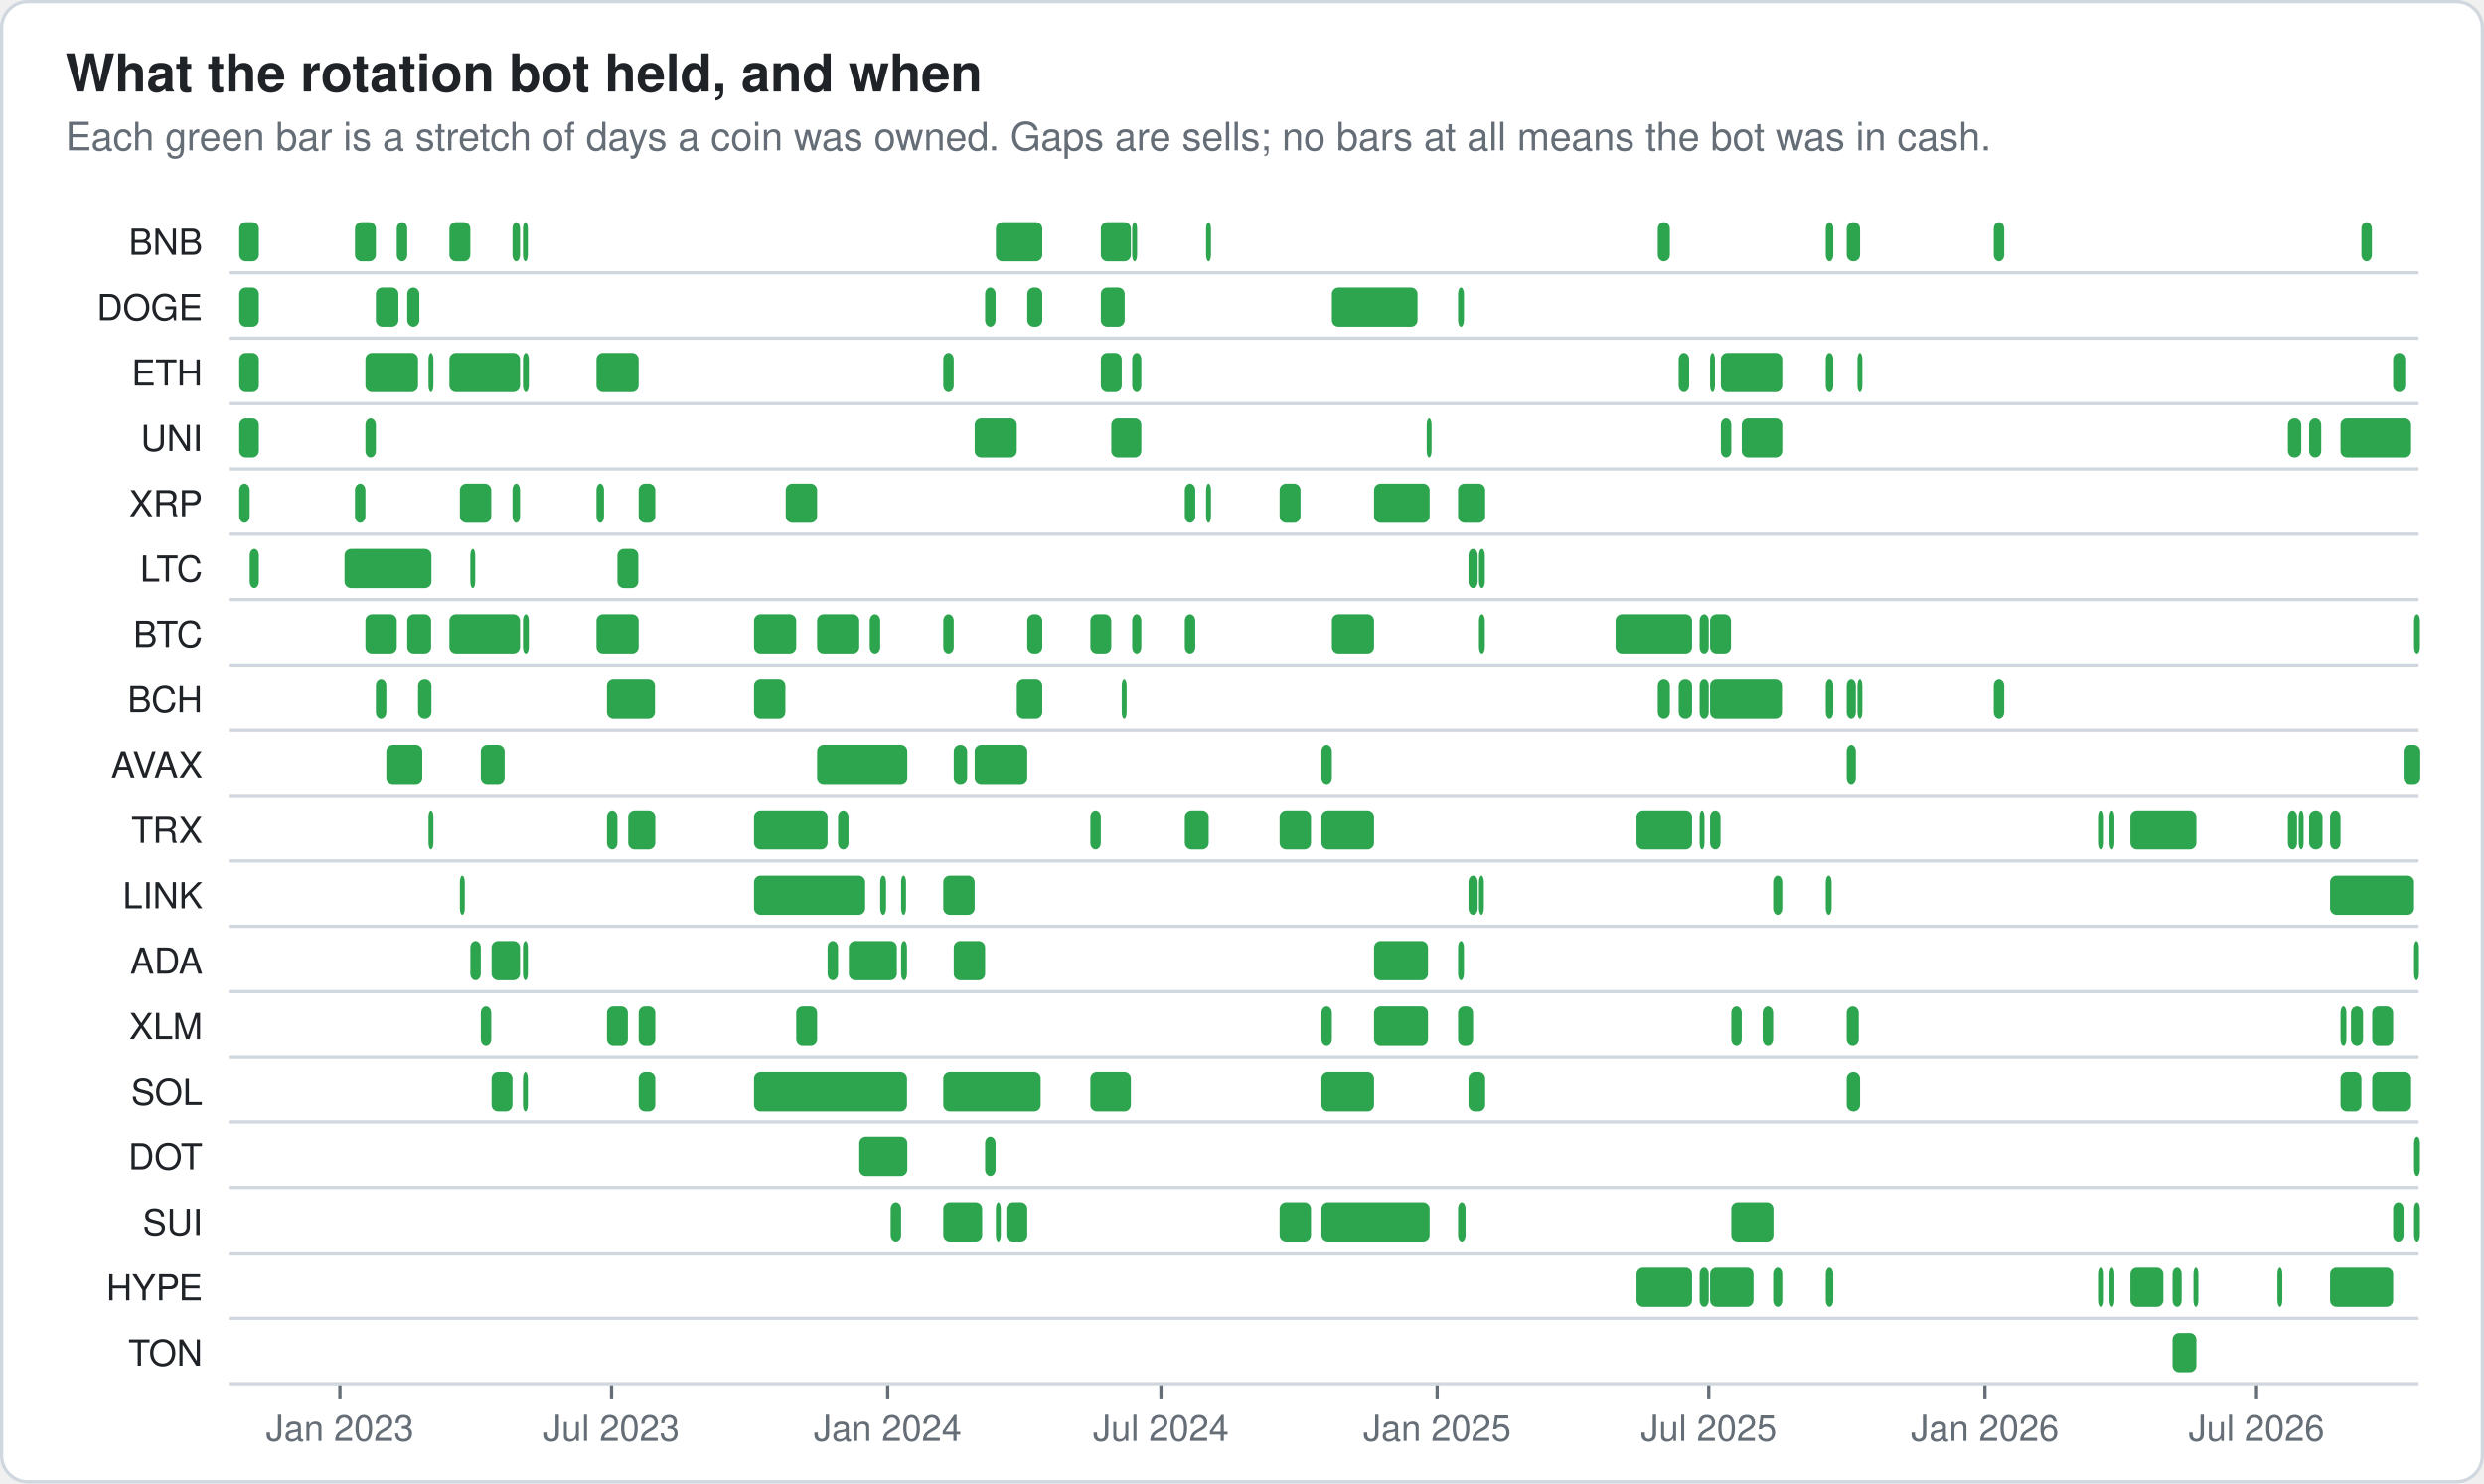
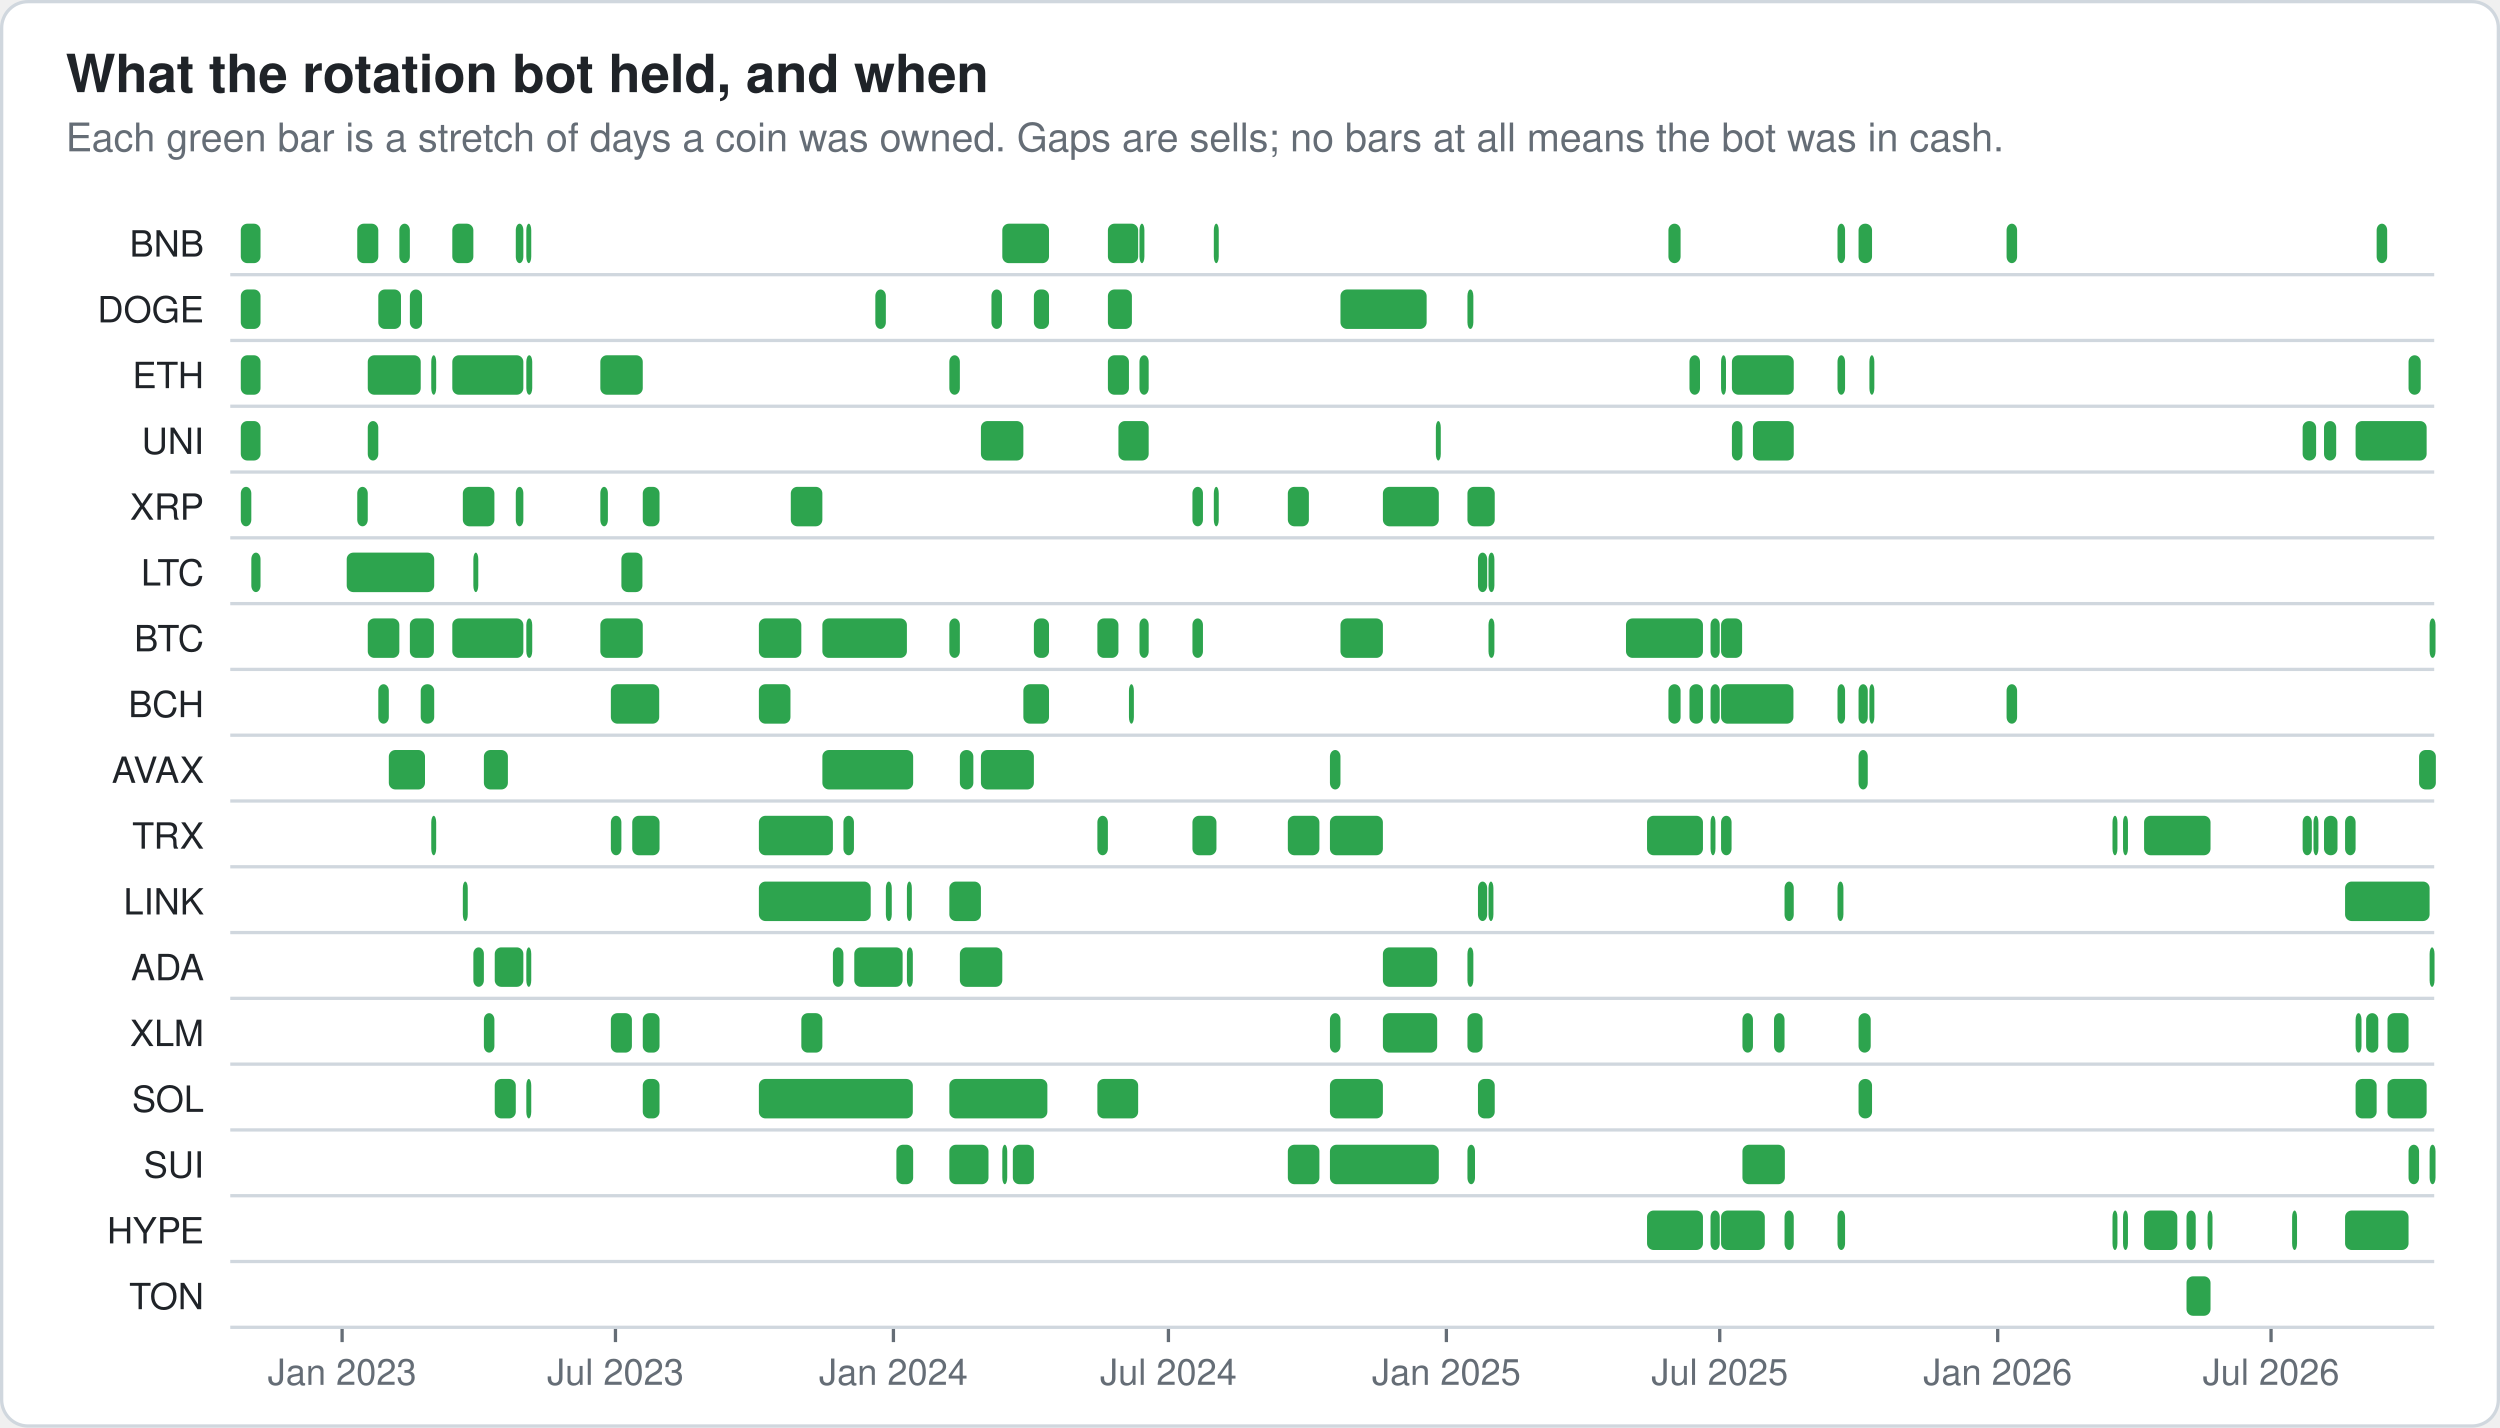
- <svg xmlns="http://www.w3.org/2000/svg" width="760" height="454" viewBox="0 0 760 454" font-family="Helvetica, Arial, sans-serif">
-   <rect x="0.5" y="0.5" width="759" height="453" rx="8" fill="#ffffff" stroke="#d0d7de" />
+ <svg xmlns="http://www.w3.org/2000/svg" width="760" height="434" viewBox="0 0 760 434" font-family="Helvetica, Arial, sans-serif">
+   <rect x="0.5" y="0.5" width="759" height="433" rx="8" fill="#ffffff" stroke="#d0d7de" />
  <text x="20" y="28" font-size="16" font-weight="bold" fill="#1f2328">What the rotation bot held, and when</text>
  <text x="20" y="46" font-size="12" fill="#656d76">Each green bar is a stretch of days a coin was owned. Gaps are sells; no bars at all means the bot was in cash.</text>
  <text x="62" y="78" font-size="11" text-anchor="end" fill="#1f2328">BNB</text>
  <line x1="70" y1="83.5" x2="740" y2="83.5" stroke="#d0d7de" />
  <rect x="73.2" y="68" width="6.0" height="12" rx="2" fill="#2da44e" />
  <rect x="108.6" y="68" width="6.4" height="12" rx="2" fill="#2da44e" />
  <rect x="121.4" y="68" width="3.2" height="12" rx="2" fill="#2da44e" />
  <rect x="137.5" y="68" width="6.4" height="12" rx="2" fill="#2da44e" />
  <rect x="156.8" y="68" width="2.3" height="12" rx="2" fill="#2da44e" />
  <rect x="160.0" y="68" width="1.5" height="12" rx="2" fill="#2da44e" />
  <rect x="304.7" y="68" width="14.2" height="12" rx="2" fill="#2da44e" />
  <rect x="336.8" y="68" width="9.2" height="12" rx="2" fill="#2da44e" />
  <rect x="346.4" y="68" width="1.5" height="12" rx="2" fill="#2da44e" />
  <rect x="369.0" y="68" width="1.5" height="12" rx="2" fill="#2da44e" />
  <rect x="507.2" y="68" width="3.7" height="12" rx="2" fill="#2da44e" />
  <rect x="558.6" y="68" width="2.3" height="12" rx="2" fill="#2da44e" />
  <rect x="565.0" y="68" width="4.1" height="12" rx="2" fill="#2da44e" />
  <rect x="610.0" y="68" width="3.2" height="12" rx="2" fill="#2da44e" />
  <rect x="722.5" y="68" width="3.2" height="12" rx="2" fill="#2da44e" />
  <text x="62" y="98" font-size="11" text-anchor="end" fill="#1f2328">DOGE</text>
  <line x1="70" y1="103.5" x2="740" y2="103.5" stroke="#d0d7de" />
  <rect x="73.2" y="88" width="6.0" height="12" rx="2" fill="#2da44e" />
  <rect x="115.0" y="88" width="6.9" height="12" rx="2" fill="#2da44e" />
  <rect x="124.6" y="88" width="3.7" height="12" rx="2" fill="#2da44e" />
+   <rect x="266.1" y="88" width="3.2" height="12" rx="2" fill="#2da44e" />
  <rect x="301.4" y="88" width="3.2" height="12" rx="2" fill="#2da44e" />
  <rect x="314.3" y="88" width="4.6" height="12" rx="2" fill="#2da44e" />
  <rect x="336.8" y="88" width="7.3" height="12" rx="2" fill="#2da44e" />
  <rect x="407.5" y="88" width="26.2" height="12" rx="2" fill="#2da44e" />
  <rect x="446.1" y="88" width="1.8" height="12" rx="2" fill="#2da44e" />
  <text x="62" y="118" font-size="11" text-anchor="end" fill="#1f2328">ETH</text>
  <line x1="70" y1="123.5" x2="740" y2="123.5" stroke="#d0d7de" />
  <rect x="73.2" y="108" width="6.0" height="12" rx="2" fill="#2da44e" />
  <rect x="111.8" y="108" width="16.1" height="12" rx="2" fill="#2da44e" />
  <rect x="131.1" y="108" width="1.5" height="12" rx="2" fill="#2da44e" />
  <rect x="137.5" y="108" width="21.6" height="12" rx="2" fill="#2da44e" />
  <rect x="160.0" y="108" width="1.8" height="12" rx="2" fill="#2da44e" />
  <rect x="182.5" y="108" width="12.9" height="12" rx="2" fill="#2da44e" />
  <rect x="288.6" y="108" width="3.2" height="12" rx="2" fill="#2da44e" />
  <rect x="336.8" y="108" width="6.4" height="12" rx="2" fill="#2da44e" />
  <rect x="346.4" y="108" width="2.8" height="12" rx="2" fill="#2da44e" />
  <rect x="513.6" y="108" width="3.2" height="12" rx="2" fill="#2da44e" />
  <rect x="523.2" y="108" width="1.5" height="12" rx="2" fill="#2da44e" />
  <rect x="526.5" y="108" width="18.8" height="12" rx="2" fill="#2da44e" />
  <rect x="558.6" y="108" width="2.3" height="12" rx="2" fill="#2da44e" />
  <rect x="568.3" y="108" width="1.5" height="12" rx="2" fill="#2da44e" />
  <rect x="732.2" y="108" width="3.7" height="12" rx="2" fill="#2da44e" />
  <text x="62" y="138" font-size="11" text-anchor="end" fill="#1f2328">UNI</text>
  <line x1="70" y1="143.5" x2="740" y2="143.5" stroke="#d0d7de" />
  <rect x="73.2" y="128" width="6.0" height="12" rx="2" fill="#2da44e" />
  <rect x="111.8" y="128" width="3.2" height="12" rx="2" fill="#2da44e" />
  <rect x="298.2" y="128" width="12.9" height="12" rx="2" fill="#2da44e" />
  <rect x="340.0" y="128" width="9.2" height="12" rx="2" fill="#2da44e" />
  <rect x="436.5" y="128" width="1.5" height="12" rx="2" fill="#2da44e" />
  <rect x="526.5" y="128" width="3.2" height="12" rx="2" fill="#2da44e" />
  <rect x="532.9" y="128" width="12.4" height="12" rx="2" fill="#2da44e" />
  <rect x="700.0" y="128" width="4.1" height="12" rx="2" fill="#2da44e" />
  <rect x="706.5" y="128" width="3.7" height="12" rx="2" fill="#2da44e" />
  <rect x="716.1" y="128" width="21.6" height="12" rx="2" fill="#2da44e" />
  <text x="62" y="158" font-size="11" text-anchor="end" fill="#1f2328">XRP</text>
  <line x1="70" y1="163.5" x2="740" y2="163.5" stroke="#d0d7de" />
  <rect x="73.2" y="148" width="3.2" height="12" rx="2" fill="#2da44e" />
  <rect x="108.6" y="148" width="3.2" height="12" rx="2" fill="#2da44e" />
  <rect x="140.7" y="148" width="9.6" height="12" rx="2" fill="#2da44e" />
  <rect x="156.8" y="148" width="2.3" height="12" rx="2" fill="#2da44e" />
  <rect x="182.5" y="148" width="2.3" height="12" rx="2" fill="#2da44e" />
  <rect x="195.4" y="148" width="5.1" height="12" rx="2" fill="#2da44e" />
  <rect x="240.4" y="148" width="9.6" height="12" rx="2" fill="#2da44e" />
  <rect x="362.5" y="148" width="3.2" height="12" rx="2" fill="#2da44e" />
  <rect x="369.0" y="148" width="1.5" height="12" rx="2" fill="#2da44e" />
  <rect x="391.5" y="148" width="6.4" height="12" rx="2" fill="#2da44e" />
  <rect x="420.4" y="148" width="17.0" height="12" rx="2" fill="#2da44e" />
  <rect x="446.1" y="148" width="8.3" height="12" rx="2" fill="#2da44e" />
  <text x="62" y="178" font-size="11" text-anchor="end" fill="#1f2328">LTC</text>
  <line x1="70" y1="183.5" x2="740" y2="183.5" stroke="#d0d7de" />
  <rect x="76.4" y="168" width="2.8" height="12" rx="2" fill="#2da44e" />
  <rect x="105.4" y="168" width="26.6" height="12" rx="2" fill="#2da44e" />
  <rect x="143.9" y="168" width="1.5" height="12" rx="2" fill="#2da44e" />
  <rect x="188.9" y="168" width="6.4" height="12" rx="2" fill="#2da44e" />
  <rect x="449.3" y="168" width="2.8" height="12" rx="2" fill="#2da44e" />
  <rect x="452.5" y="168" width="1.8" height="12" rx="2" fill="#2da44e" />
  <text x="62" y="198" font-size="11" text-anchor="end" fill="#1f2328">BTC</text>
  <line x1="70" y1="203.5" x2="740" y2="203.5" stroke="#d0d7de" />
  <rect x="111.8" y="188" width="9.6" height="12" rx="2" fill="#2da44e" />
  <rect x="124.6" y="188" width="7.3" height="12" rx="2" fill="#2da44e" />
  <rect x="137.5" y="188" width="21.6" height="12" rx="2" fill="#2da44e" />
  <rect x="160.0" y="188" width="1.8" height="12" rx="2" fill="#2da44e" />
  <rect x="182.5" y="188" width="12.9" height="12" rx="2" fill="#2da44e" />
  <rect x="230.7" y="188" width="12.9" height="12" rx="2" fill="#2da44e" />
-   <rect x="250.0" y="188" width="12.9" height="12" rx="2" fill="#2da44e" />
-   <rect x="266.1" y="188" width="3.2" height="12" rx="2" fill="#2da44e" />
+   <rect x="250.0" y="188" width="25.7" height="12" rx="2" fill="#2da44e" />
  <rect x="288.6" y="188" width="3.2" height="12" rx="2" fill="#2da44e" />
  <rect x="314.3" y="188" width="4.6" height="12" rx="2" fill="#2da44e" />
  <rect x="333.6" y="188" width="6.4" height="12" rx="2" fill="#2da44e" />
  <rect x="346.4" y="188" width="2.8" height="12" rx="2" fill="#2da44e" />
  <rect x="362.5" y="188" width="3.2" height="12" rx="2" fill="#2da44e" />
  <rect x="407.5" y="188" width="12.9" height="12" rx="2" fill="#2da44e" />
  <rect x="452.5" y="188" width="1.8" height="12" rx="2" fill="#2da44e" />
  <rect x="494.3" y="188" width="23.4" height="12" rx="2" fill="#2da44e" />
  <rect x="520.0" y="188" width="2.8" height="12" rx="2" fill="#2da44e" />
  <rect x="523.2" y="188" width="6.4" height="12" rx="2" fill="#2da44e" />
  <rect x="738.6" y="188" width="1.8" height="12" rx="2" fill="#2da44e" />
  <text x="62" y="218" font-size="11" text-anchor="end" fill="#1f2328">BCH</text>
  <line x1="70" y1="223.5" x2="740" y2="223.5" stroke="#d0d7de" />
  <rect x="115.0" y="208" width="3.2" height="12" rx="2" fill="#2da44e" />
  <rect x="127.9" y="208" width="4.1" height="12" rx="2" fill="#2da44e" />
  <rect x="185.7" y="208" width="14.7" height="12" rx="2" fill="#2da44e" />
  <rect x="230.7" y="208" width="9.6" height="12" rx="2" fill="#2da44e" />
  <rect x="311.1" y="208" width="7.8" height="12" rx="2" fill="#2da44e" />
  <rect x="343.2" y="208" width="1.5" height="12" rx="2" fill="#2da44e" />
  <rect x="507.2" y="208" width="3.7" height="12" rx="2" fill="#2da44e" />
  <rect x="513.6" y="208" width="4.1" height="12" rx="2" fill="#2da44e" />
  <rect x="520.0" y="208" width="2.8" height="12" rx="2" fill="#2da44e" />
  <rect x="523.2" y="208" width="22.0" height="12" rx="2" fill="#2da44e" />
  <rect x="558.6" y="208" width="2.3" height="12" rx="2" fill="#2da44e" />
  <rect x="565.0" y="208" width="2.8" height="12" rx="2" fill="#2da44e" />
  <rect x="568.3" y="208" width="1.5" height="12" rx="2" fill="#2da44e" />
  <rect x="610.0" y="208" width="3.2" height="12" rx="2" fill="#2da44e" />
  <text x="62" y="238" font-size="11" text-anchor="end" fill="#1f2328">AVAX</text>
  <line x1="70" y1="243.5" x2="740" y2="243.5" stroke="#d0d7de" />
  <rect x="118.2" y="228" width="11.0" height="12" rx="2" fill="#2da44e" />
  <rect x="147.1" y="228" width="7.3" height="12" rx="2" fill="#2da44e" />
  <rect x="250.0" y="228" width="27.6" height="12" rx="2" fill="#2da44e" />
  <rect x="291.8" y="228" width="4.1" height="12" rx="2" fill="#2da44e" />
  <rect x="298.2" y="228" width="16.1" height="12" rx="2" fill="#2da44e" />
  <rect x="404.3" y="228" width="3.2" height="12" rx="2" fill="#2da44e" />
  <rect x="565.0" y="228" width="2.8" height="12" rx="2" fill="#2da44e" />
  <rect x="735.4" y="228" width="5.1" height="12" rx="2" fill="#2da44e" />
  <text x="62" y="258" font-size="11" text-anchor="end" fill="#1f2328">TRX</text>
  <line x1="70" y1="263.5" x2="740" y2="263.5" stroke="#d0d7de" />
  <rect x="131.1" y="248" width="1.5" height="12" rx="2" fill="#2da44e" />
  <rect x="185.7" y="248" width="3.2" height="12" rx="2" fill="#2da44e" />
  <rect x="192.2" y="248" width="8.3" height="12" rx="2" fill="#2da44e" />
  <rect x="230.7" y="248" width="22.5" height="12" rx="2" fill="#2da44e" />
  <rect x="256.4" y="248" width="3.2" height="12" rx="2" fill="#2da44e" />
  <rect x="333.6" y="248" width="3.2" height="12" rx="2" fill="#2da44e" />
  <rect x="362.5" y="248" width="7.3" height="12" rx="2" fill="#2da44e" />
  <rect x="391.5" y="248" width="9.6" height="12" rx="2" fill="#2da44e" />
  <rect x="404.3" y="248" width="16.1" height="12" rx="2" fill="#2da44e" />
  <rect x="500.7" y="248" width="17.0" height="12" rx="2" fill="#2da44e" />
  <rect x="520.0" y="248" width="1.5" height="12" rx="2" fill="#2da44e" />
  <rect x="523.2" y="248" width="3.2" height="12" rx="2" fill="#2da44e" />
  <rect x="642.2" y="248" width="1.5" height="12" rx="2" fill="#2da44e" />
  <rect x="645.4" y="248" width="1.5" height="12" rx="2" fill="#2da44e" />
  <rect x="651.8" y="248" width="20.2" height="12" rx="2" fill="#2da44e" />
  <rect x="700.0" y="248" width="2.8" height="12" rx="2" fill="#2da44e" />
  <rect x="703.3" y="248" width="1.5" height="12" rx="2" fill="#2da44e" />
  <rect x="706.5" y="248" width="4.1" height="12" rx="2" fill="#2da44e" />
  <rect x="712.9" y="248" width="3.2" height="12" rx="2" fill="#2da44e" />
  <text x="62" y="278" font-size="11" text-anchor="end" fill="#1f2328">LINK</text>
  <line x1="70" y1="283.5" x2="740" y2="283.5" stroke="#d0d7de" />
  <rect x="140.7" y="268" width="1.5" height="12" rx="2" fill="#2da44e" />
  <rect x="230.7" y="268" width="34.0" height="12" rx="2" fill="#2da44e" />
  <rect x="269.3" y="268" width="1.8" height="12" rx="2" fill="#2da44e" />
  <rect x="275.7" y="268" width="1.5" height="12" rx="2" fill="#2da44e" />
  <rect x="288.6" y="268" width="9.6" height="12" rx="2" fill="#2da44e" />
  <rect x="449.3" y="268" width="2.8" height="12" rx="2" fill="#2da44e" />
  <rect x="452.5" y="268" width="1.5" height="12" rx="2" fill="#2da44e" />
  <rect x="542.5" y="268" width="2.8" height="12" rx="2" fill="#2da44e" />
  <rect x="558.6" y="268" width="1.8" height="12" rx="2" fill="#2da44e" />
  <rect x="712.9" y="268" width="25.7" height="12" rx="2" fill="#2da44e" />
  <text x="62" y="298" font-size="11" text-anchor="end" fill="#1f2328">ADA</text>
  <line x1="70" y1="303.5" x2="740" y2="303.5" stroke="#d0d7de" />
  <rect x="143.9" y="288" width="3.2" height="12" rx="2" fill="#2da44e" />
  <rect x="150.4" y="288" width="8.7" height="12" rx="2" fill="#2da44e" />
  <rect x="160.0" y="288" width="1.5" height="12" rx="2" fill="#2da44e" />
  <rect x="253.2" y="288" width="3.2" height="12" rx="2" fill="#2da44e" />
  <rect x="259.7" y="288" width="14.7" height="12" rx="2" fill="#2da44e" />
  <rect x="275.7" y="288" width="1.8" height="12" rx="2" fill="#2da44e" />
-   <rect x="291.8" y="288" width="9.6" height="12" rx="2" fill="#2da44e" />
+   <rect x="291.8" y="288" width="12.9" height="12" rx="2" fill="#2da44e" />
  <rect x="420.4" y="288" width="16.5" height="12" rx="2" fill="#2da44e" />
  <rect x="446.1" y="288" width="1.8" height="12" rx="2" fill="#2da44e" />
  <rect x="738.6" y="288" width="1.5" height="12" rx="2" fill="#2da44e" />
  <text x="62" y="318" font-size="11" text-anchor="end" fill="#1f2328">XLM</text>
  <line x1="70" y1="323.5" x2="740" y2="323.5" stroke="#d0d7de" />
  <rect x="147.1" y="308" width="3.2" height="12" rx="2" fill="#2da44e" />
  <rect x="185.7" y="308" width="6.4" height="12" rx="2" fill="#2da44e" />
  <rect x="195.4" y="308" width="5.1" height="12" rx="2" fill="#2da44e" />
  <rect x="243.6" y="308" width="6.4" height="12" rx="2" fill="#2da44e" />
  <rect x="404.3" y="308" width="3.2" height="12" rx="2" fill="#2da44e" />
  <rect x="420.4" y="308" width="16.5" height="12" rx="2" fill="#2da44e" />
  <rect x="446.1" y="308" width="4.6" height="12" rx="2" fill="#2da44e" />
  <rect x="529.7" y="308" width="3.2" height="12" rx="2" fill="#2da44e" />
  <rect x="539.3" y="308" width="3.2" height="12" rx="2" fill="#2da44e" />
  <rect x="565.0" y="308" width="3.7" height="12" rx="2" fill="#2da44e" />
  <rect x="716.1" y="308" width="1.8" height="12" rx="2" fill="#2da44e" />
  <rect x="719.3" y="308" width="3.7" height="12" rx="2" fill="#2da44e" />
  <rect x="725.8" y="308" width="6.4" height="12" rx="2" fill="#2da44e" />
  <text x="62" y="338" font-size="11" text-anchor="end" fill="#1f2328">SOL</text>
  <line x1="70" y1="343.5" x2="740" y2="343.5" stroke="#d0d7de" />
  <rect x="150.4" y="328" width="6.4" height="12" rx="2" fill="#2da44e" />
  <rect x="160.0" y="328" width="1.5" height="12" rx="2" fill="#2da44e" />
  <rect x="195.4" y="328" width="5.1" height="12" rx="2" fill="#2da44e" />
  <rect x="230.7" y="328" width="46.8" height="12" rx="2" fill="#2da44e" />
  <rect x="288.6" y="328" width="29.8" height="12" rx="2" fill="#2da44e" />
  <rect x="333.6" y="328" width="12.4" height="12" rx="2" fill="#2da44e" />
  <rect x="404.3" y="328" width="16.1" height="12" rx="2" fill="#2da44e" />
  <rect x="449.3" y="328" width="5.1" height="12" rx="2" fill="#2da44e" />
  <rect x="565.0" y="328" width="4.1" height="12" rx="2" fill="#2da44e" />
  <rect x="716.1" y="328" width="6.4" height="12" rx="2" fill="#2da44e" />
  <rect x="725.8" y="328" width="11.9" height="12" rx="2" fill="#2da44e" />
-   <text x="62" y="358" font-size="11" text-anchor="end" fill="#1f2328">DOT</text>
+   <text x="62" y="358" font-size="11" text-anchor="end" fill="#1f2328">SUI</text>
  <line x1="70" y1="363.5" x2="740" y2="363.5" stroke="#d0d7de" />
-   <rect x="262.9" y="348" width="14.7" height="12" rx="2" fill="#2da44e" />
-   <rect x="301.4" y="348" width="3.2" height="12" rx="2" fill="#2da44e" />
+   <rect x="272.5" y="348" width="5.1" height="12" rx="2" fill="#2da44e" />
+   <rect x="288.6" y="348" width="11.9" height="12" rx="2" fill="#2da44e" />
+   <rect x="304.7" y="348" width="1.5" height="12" rx="2" fill="#2da44e" />
+   <rect x="307.9" y="348" width="6.4" height="12" rx="2" fill="#2da44e" />
+   <rect x="391.5" y="348" width="9.6" height="12" rx="2" fill="#2da44e" />
+   <rect x="404.3" y="348" width="33.1" height="12" rx="2" fill="#2da44e" />
+   <rect x="446.1" y="348" width="2.3" height="12" rx="2" fill="#2da44e" />
+   <rect x="529.7" y="348" width="12.9" height="12" rx="2" fill="#2da44e" />
+   <rect x="732.2" y="348" width="3.2" height="12" rx="2" fill="#2da44e" />
  <rect x="738.6" y="348" width="1.8" height="12" rx="2" fill="#2da44e" />
-   <text x="62" y="378" font-size="11" text-anchor="end" fill="#1f2328">SUI</text>
+   <text x="62" y="378" font-size="11" text-anchor="end" fill="#1f2328">HYPE</text>
  <line x1="70" y1="383.5" x2="740" y2="383.5" stroke="#d0d7de" />
-   <rect x="272.5" y="368" width="3.2" height="12" rx="2" fill="#2da44e" />
-   <rect x="288.6" y="368" width="11.9" height="12" rx="2" fill="#2da44e" />
-   <rect x="304.7" y="368" width="1.5" height="12" rx="2" fill="#2da44e" />
-   <rect x="307.9" y="368" width="6.4" height="12" rx="2" fill="#2da44e" />
-   <rect x="391.5" y="368" width="9.6" height="12" rx="2" fill="#2da44e" />
-   <rect x="404.3" y="368" width="33.1" height="12" rx="2" fill="#2da44e" />
-   <rect x="446.1" y="368" width="2.3" height="12" rx="2" fill="#2da44e" />
-   <rect x="529.7" y="368" width="12.9" height="12" rx="2" fill="#2da44e" />
-   <rect x="732.2" y="368" width="3.2" height="12" rx="2" fill="#2da44e" />
-   <rect x="738.6" y="368" width="1.8" height="12" rx="2" fill="#2da44e" />
-   <text x="62" y="398" font-size="11" text-anchor="end" fill="#1f2328">HYPE</text>
+   <rect x="500.7" y="368" width="17.0" height="12" rx="2" fill="#2da44e" />
+   <rect x="520.0" y="368" width="2.8" height="12" rx="2" fill="#2da44e" />
+   <rect x="523.2" y="368" width="13.3" height="12" rx="2" fill="#2da44e" />
+   <rect x="542.5" y="368" width="2.8" height="12" rx="2" fill="#2da44e" />
+   <rect x="558.6" y="368" width="2.3" height="12" rx="2" fill="#2da44e" />
+   <rect x="642.2" y="368" width="1.5" height="12" rx="2" fill="#2da44e" />
+   <rect x="645.4" y="368" width="1.5" height="12" rx="2" fill="#2da44e" />
+   <rect x="651.8" y="368" width="10.1" height="12" rx="2" fill="#2da44e" />
+   <rect x="664.7" y="368" width="2.8" height="12" rx="2" fill="#2da44e" />
+   <rect x="671.1" y="368" width="1.5" height="12" rx="2" fill="#2da44e" />
+   <rect x="696.8" y="368" width="1.5" height="12" rx="2" fill="#2da44e" />
+   <rect x="712.9" y="368" width="19.3" height="12" rx="2" fill="#2da44e" />
+   <text x="62" y="398" font-size="11" text-anchor="end" fill="#1f2328">TON</text>
  <line x1="70" y1="403.5" x2="740" y2="403.5" stroke="#d0d7de" />
-   <rect x="500.7" y="388" width="17.0" height="12" rx="2" fill="#2da44e" />
-   <rect x="520.0" y="388" width="2.8" height="12" rx="2" fill="#2da44e" />
-   <rect x="523.2" y="388" width="13.3" height="12" rx="2" fill="#2da44e" />
-   <rect x="542.5" y="388" width="2.8" height="12" rx="2" fill="#2da44e" />
-   <rect x="558.6" y="388" width="2.3" height="12" rx="2" fill="#2da44e" />
-   <rect x="642.2" y="388" width="1.5" height="12" rx="2" fill="#2da44e" />
-   <rect x="645.4" y="388" width="1.5" height="12" rx="2" fill="#2da44e" />
-   <rect x="651.8" y="388" width="10.1" height="12" rx="2" fill="#2da44e" />
-   <rect x="664.7" y="388" width="2.8" height="12" rx="2" fill="#2da44e" />
-   <rect x="671.1" y="388" width="1.5" height="12" rx="2" fill="#2da44e" />
-   <rect x="696.8" y="388" width="1.5" height="12" rx="2" fill="#2da44e" />
-   <rect x="712.9" y="388" width="19.3" height="12" rx="2" fill="#2da44e" />
-   <text x="62" y="418" font-size="11" text-anchor="end" fill="#1f2328">TON</text>
-   <line x1="70" y1="423.5" x2="740" y2="423.5" stroke="#d0d7de" />
-   <rect x="664.7" y="408" width="7.3" height="12" rx="2" fill="#2da44e" />
-   <line x1="104.0" y1="424" x2="104.0" y2="428" stroke="#656d76" />
-   <text x="104.0" y="441" font-size="11" text-anchor="middle" fill="#656d76">Jan 2023</text>
-   <line x1="187.1" y1="424" x2="187.1" y2="428" stroke="#656d76" />
-   <text x="187.1" y="441" font-size="11" text-anchor="middle" fill="#656d76">Jul 2023</text>
-   <line x1="271.6" y1="424" x2="271.6" y2="428" stroke="#656d76" />
-   <text x="271.6" y="441" font-size="11" text-anchor="middle" fill="#656d76">Jan 2024</text>
-   <line x1="355.2" y1="424" x2="355.2" y2="428" stroke="#656d76" />
-   <text x="355.2" y="441" font-size="11" text-anchor="middle" fill="#656d76">Jul 2024</text>
-   <line x1="439.7" y1="424" x2="439.7" y2="428" stroke="#656d76" />
-   <text x="439.7" y="441" font-size="11" text-anchor="middle" fill="#656d76">Jan 2025</text>
-   <line x1="522.8" y1="424" x2="522.8" y2="428" stroke="#656d76" />
-   <text x="522.8" y="441" font-size="11" text-anchor="middle" fill="#656d76">Jul 2025</text>
-   <line x1="607.3" y1="424" x2="607.3" y2="428" stroke="#656d76" />
-   <text x="607.3" y="441" font-size="11" text-anchor="middle" fill="#656d76">Jan 2026</text>
-   <line x1="690.4" y1="424" x2="690.4" y2="428" stroke="#656d76" />
-   <text x="690.4" y="441" font-size="11" text-anchor="middle" fill="#656d76">Jul 2026</text>
+   <rect x="664.7" y="388" width="7.3" height="12" rx="2" fill="#2da44e" />
+   <line x1="104.0" y1="404" x2="104.0" y2="408" stroke="#656d76" />
+   <text x="104.0" y="421" font-size="11" text-anchor="middle" fill="#656d76">Jan 2023</text>
+   <line x1="187.1" y1="404" x2="187.1" y2="408" stroke="#656d76" />
+   <text x="187.1" y="421" font-size="11" text-anchor="middle" fill="#656d76">Jul 2023</text>
+   <line x1="271.6" y1="404" x2="271.6" y2="408" stroke="#656d76" />
+   <text x="271.6" y="421" font-size="11" text-anchor="middle" fill="#656d76">Jan 2024</text>
+   <line x1="355.2" y1="404" x2="355.2" y2="408" stroke="#656d76" />
+   <text x="355.2" y="421" font-size="11" text-anchor="middle" fill="#656d76">Jul 2024</text>
+   <line x1="439.7" y1="404" x2="439.7" y2="408" stroke="#656d76" />
+   <text x="439.7" y="421" font-size="11" text-anchor="middle" fill="#656d76">Jan 2025</text>
+   <line x1="522.8" y1="404" x2="522.8" y2="408" stroke="#656d76" />
+   <text x="522.8" y="421" font-size="11" text-anchor="middle" fill="#656d76">Jul 2025</text>
+   <line x1="607.3" y1="404" x2="607.3" y2="408" stroke="#656d76" />
+   <text x="607.3" y="421" font-size="11" text-anchor="middle" fill="#656d76">Jan 2026</text>
+   <line x1="690.4" y1="404" x2="690.4" y2="408" stroke="#656d76" />
+   <text x="690.4" y="421" font-size="11" text-anchor="middle" fill="#656d76">Jul 2026</text>
</svg>
